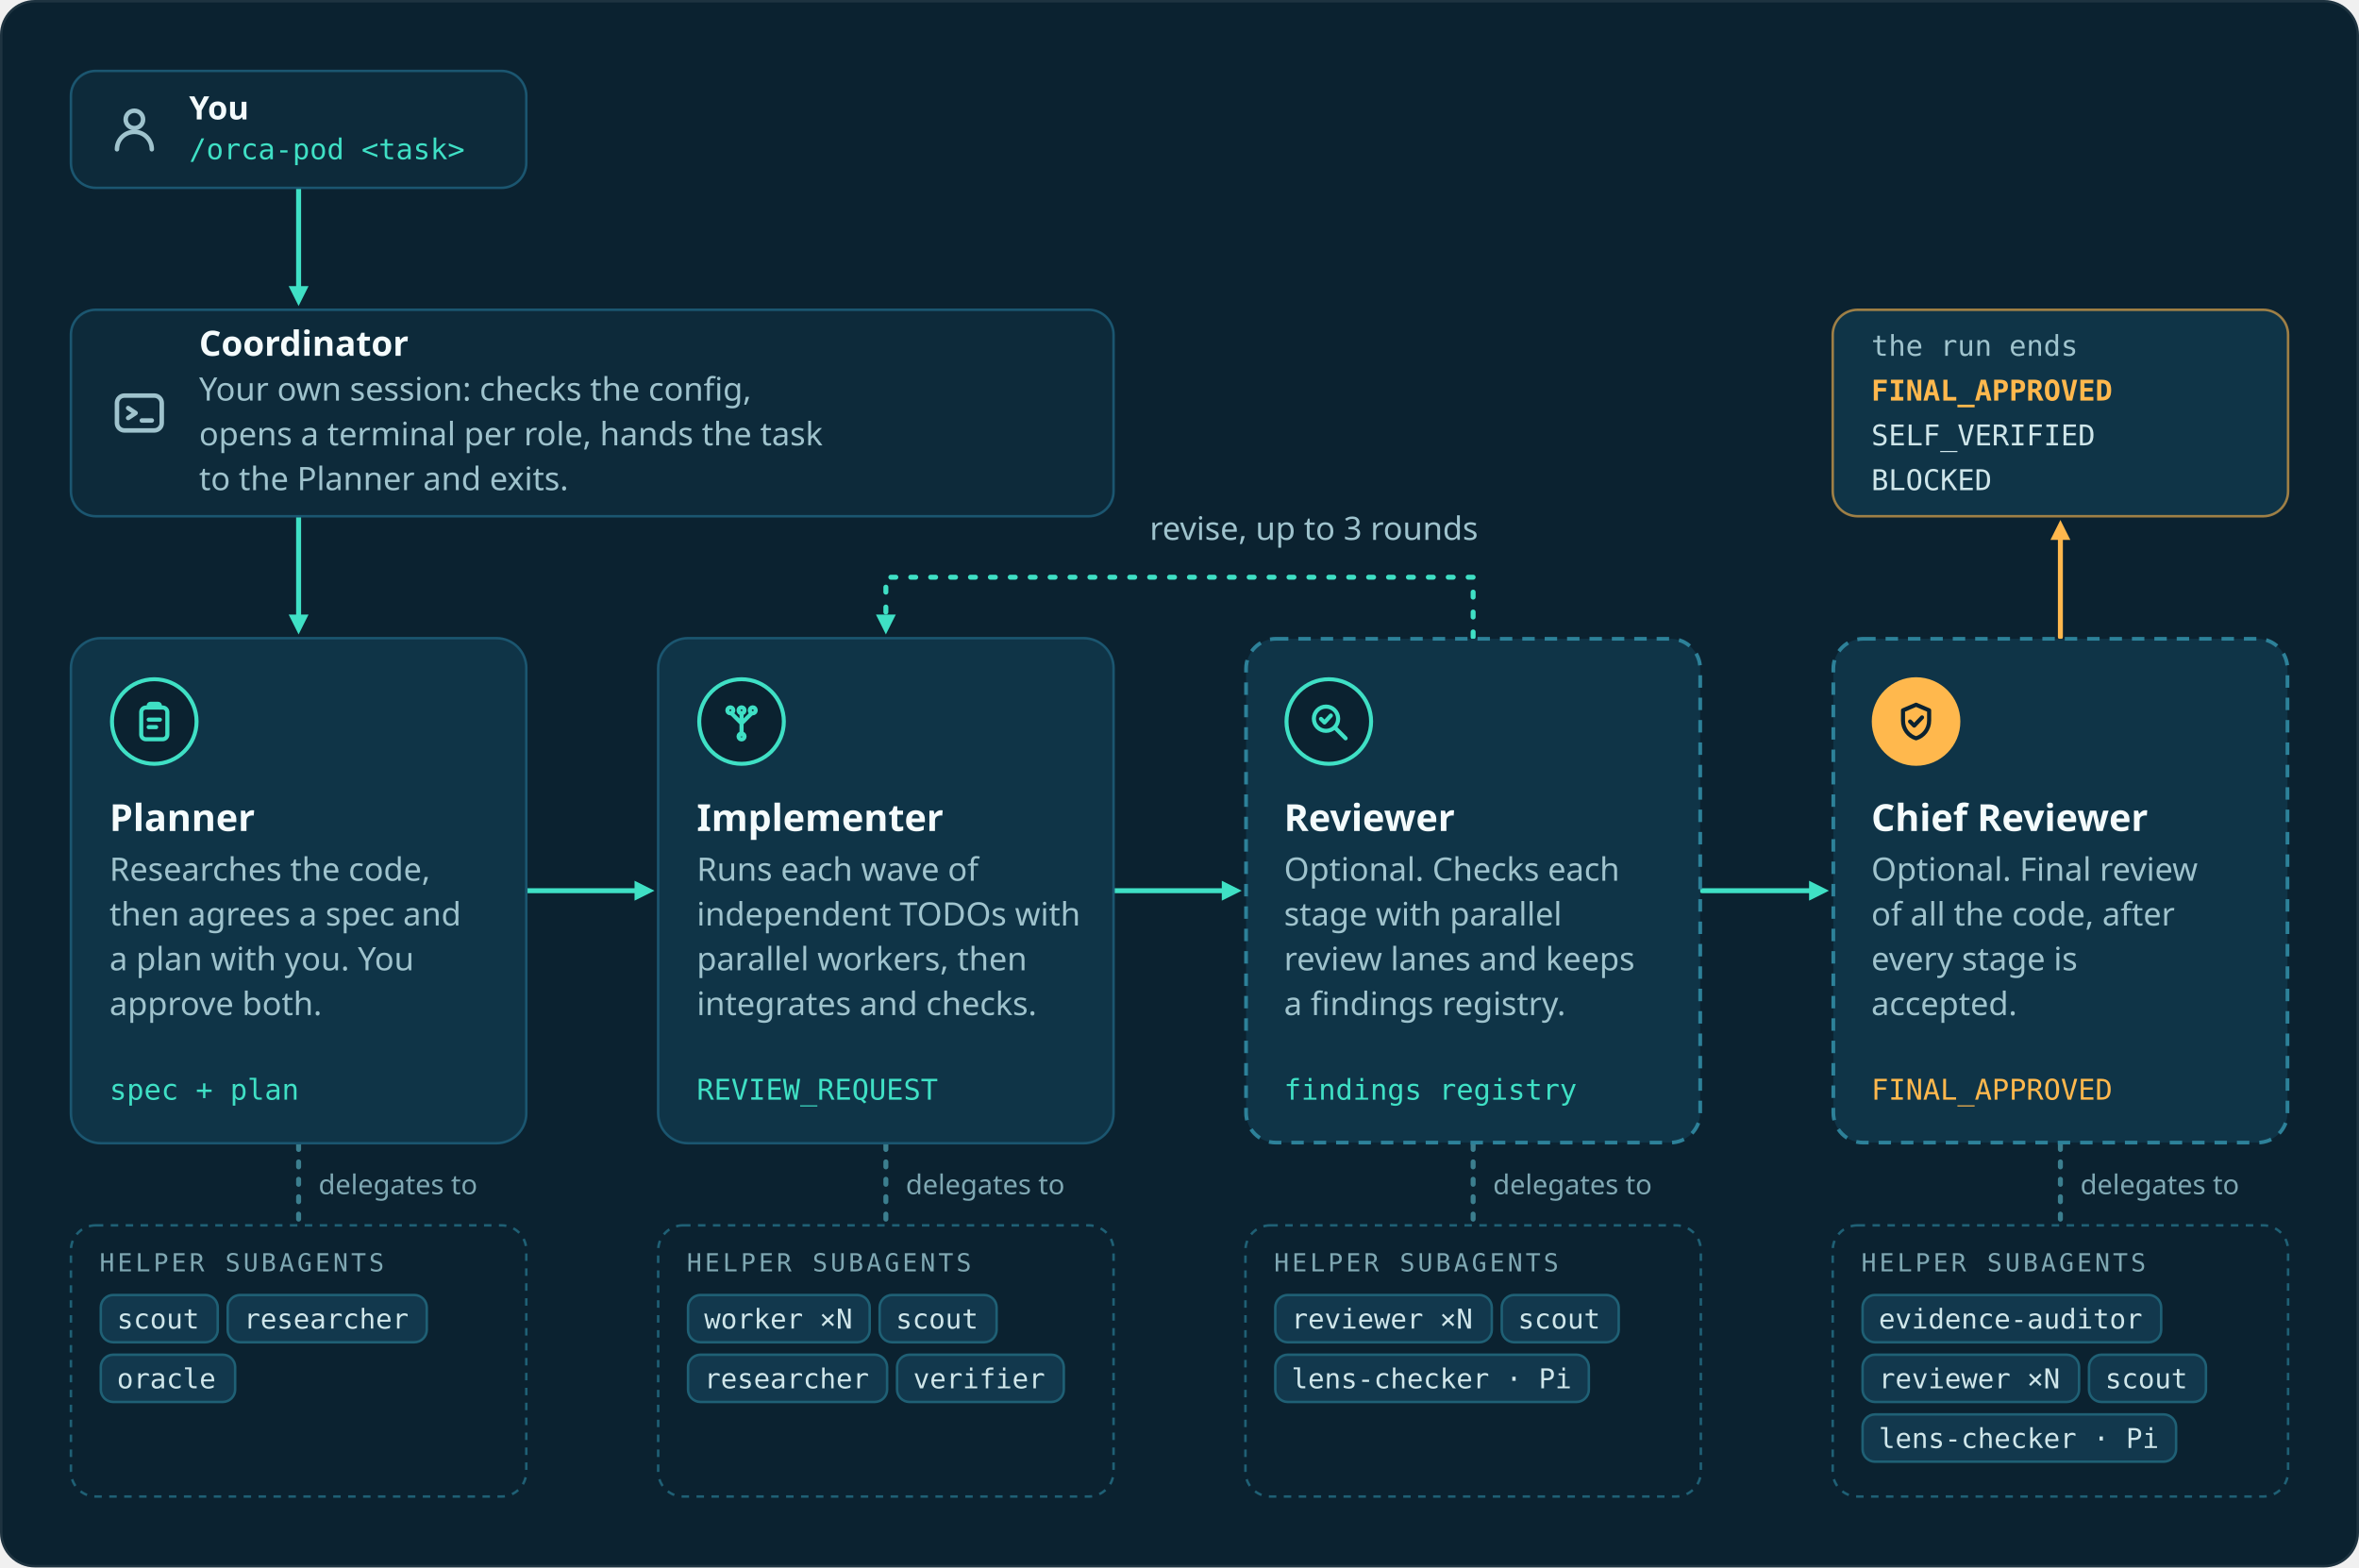
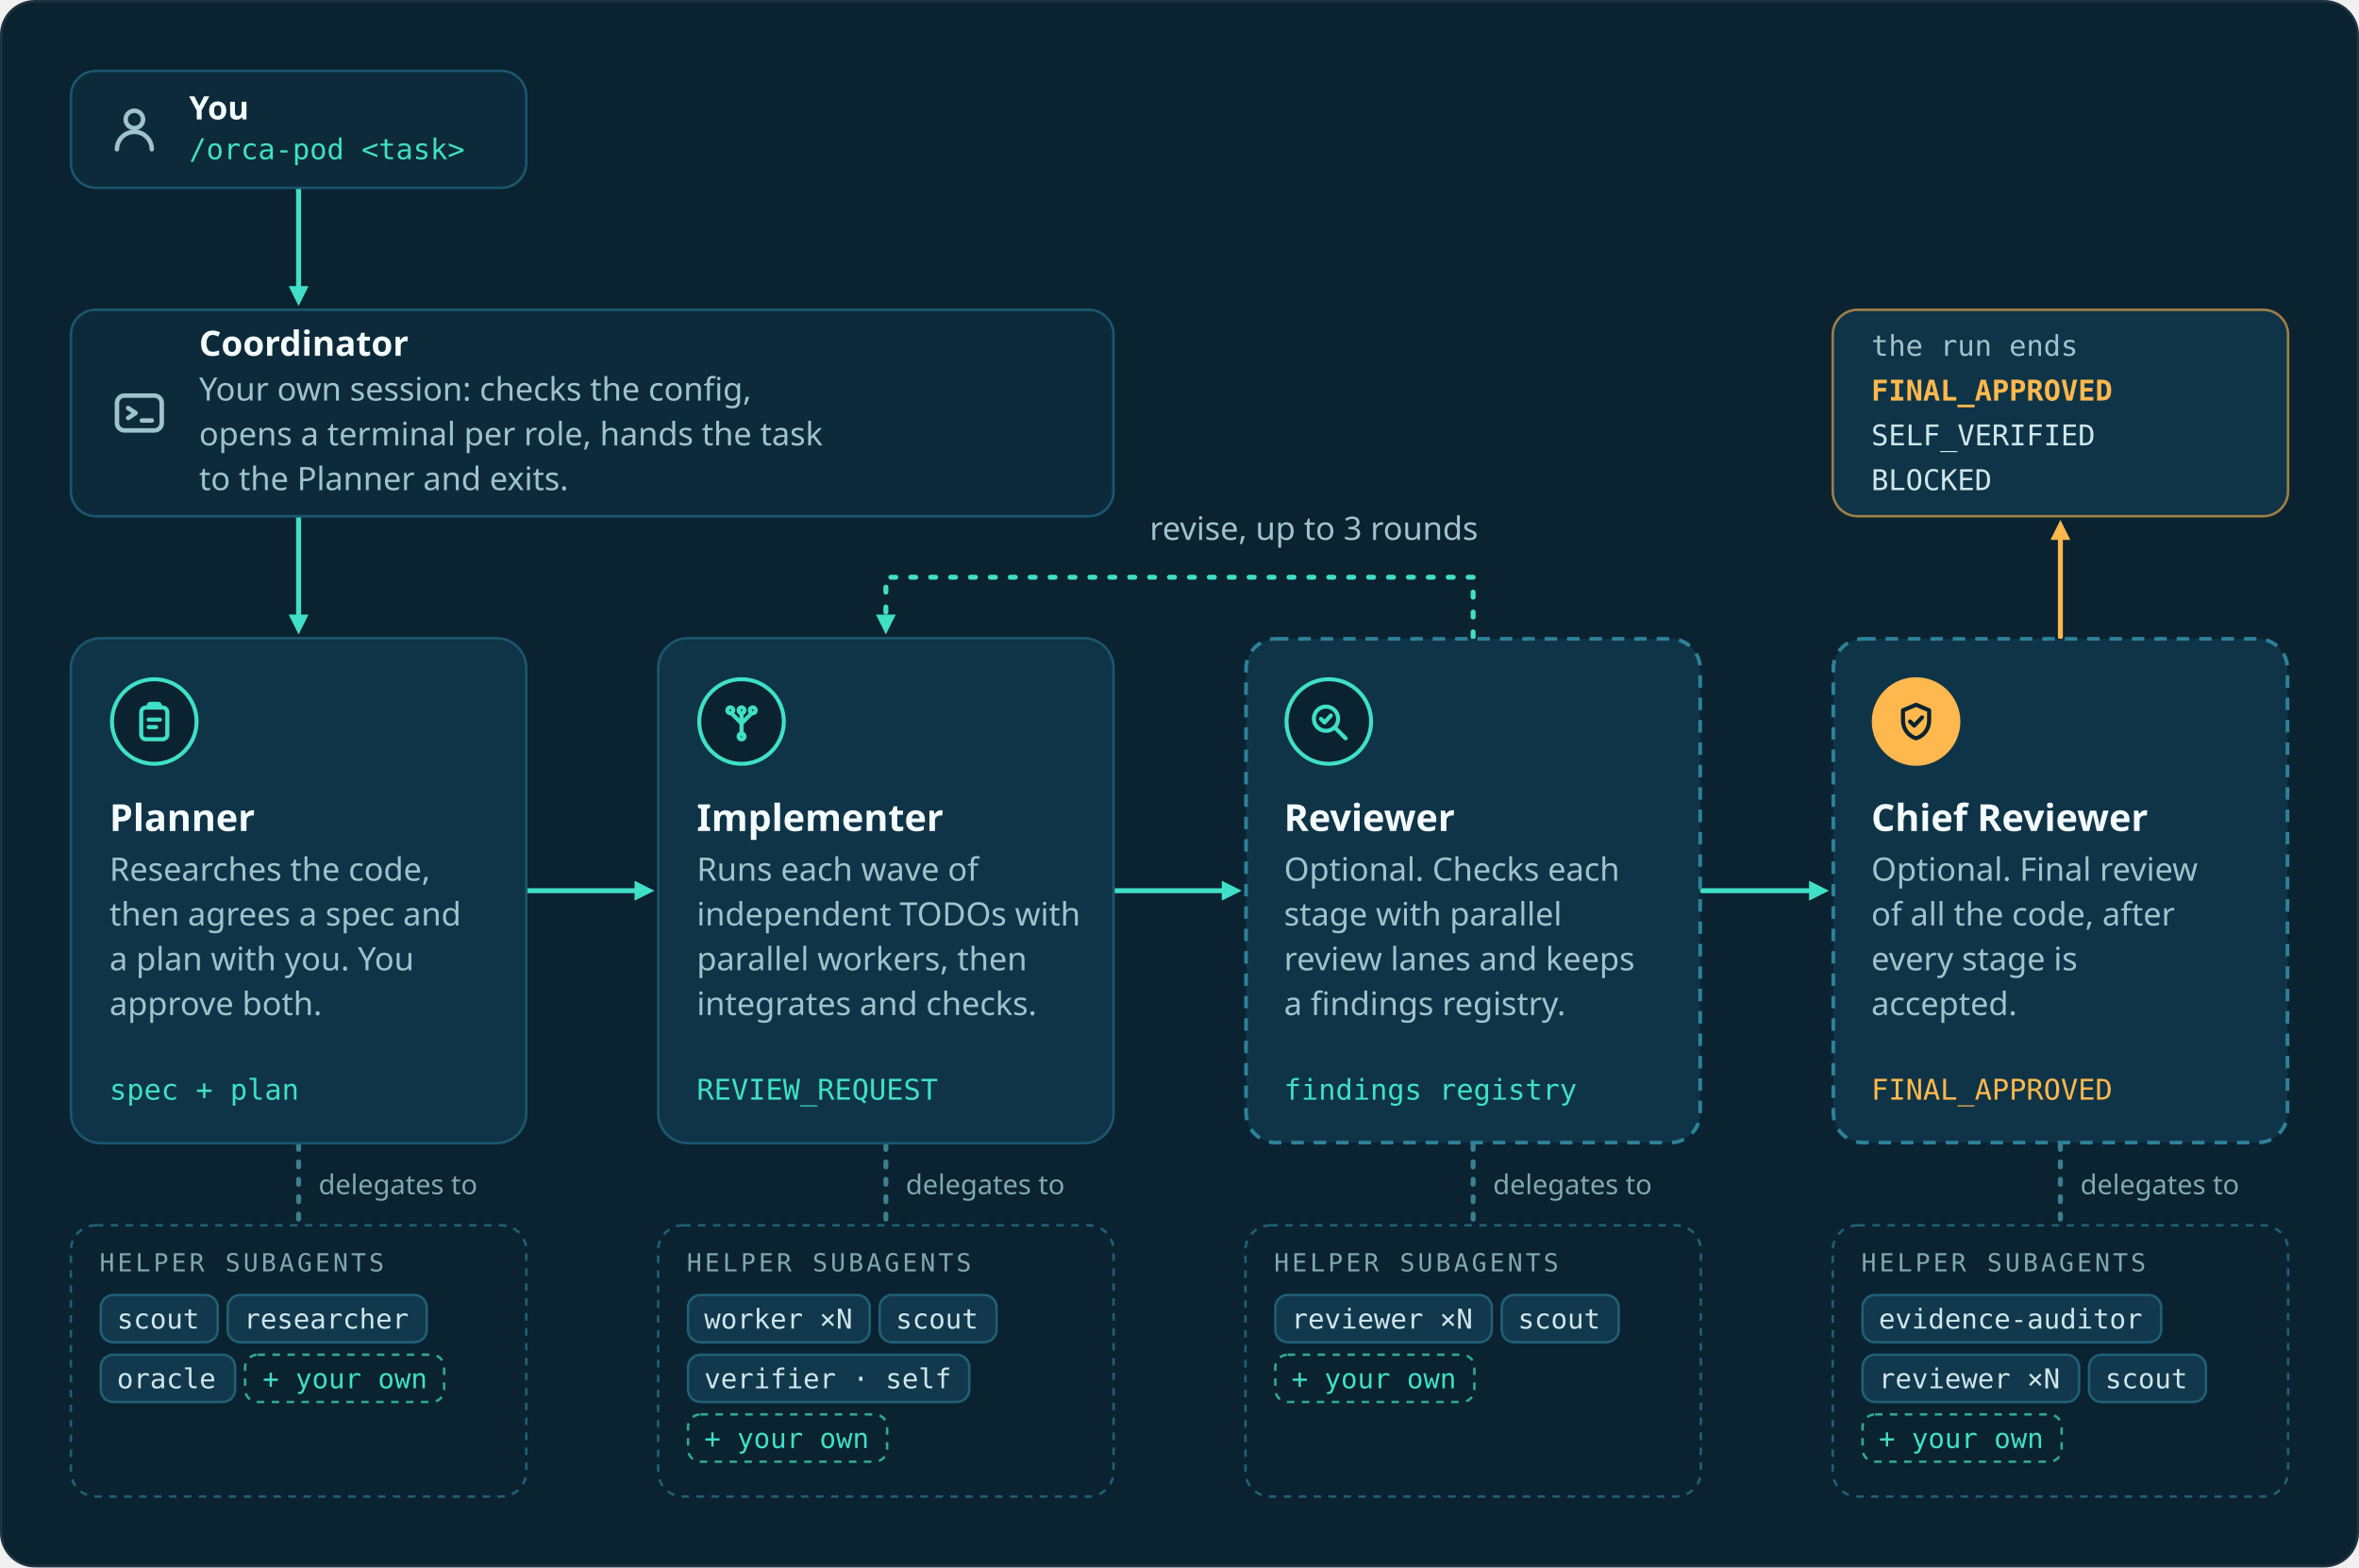
<svg xmlns="http://www.w3.org/2000/svg" width="948" height="630" viewBox="0 0 948 630" role="img" aria-labelledby="t d">
  <defs>
    <clipPath id="card">
      <rect width="948" height="630" rx="14" />
    </clipPath>
    <marker id="ah-aqua" orient="auto" markerWidth="5" markerHeight="5" refX="2" refY="2" overflow="visible">
      <path d="M0 0 L4 2 L0 4 Z" fill="#3FE0C5" />
    </marker>
    <marker id="ah-amber" orient="auto" markerWidth="5" markerHeight="5" refX="2" refY="2" overflow="visible">
      <path d="M0 0 L4 2 L0 4 Z" fill="#FFB84D" />
    </marker>
  </defs>
  <g clip-path="url(#card)">
    <rect width="948" height="630" fill="#0B2230" />
    <g fill="none" stroke-width="2" stroke-linecap="round" stroke-linejoin="round">
      <path d="M120 76 V119" stroke="#3FE0C5" marker-end="url(#ah-aqua)" />
      <path d="M120 208 V251" stroke="#3FE0C5" marker-end="url(#ah-aqua)" />
      <path d="M212 358 H259" stroke="#3FE0C5" marker-end="url(#ah-aqua)" />
      <path d="M448 358 H495" stroke="#3FE0C5" marker-end="url(#ah-aqua)" />
      <path d="M684 358 H731" stroke="#3FE0C5" marker-end="url(#ah-aqua)" />
      <path d="M592 256 V232 H356 V251" stroke="#3FE0C5" stroke-dasharray="2 6" marker-end="url(#ah-aqua)" />
      <path d="M828 256 V213" stroke="#FFB84D" marker-end="url(#ah-amber)" />
      <path d="M120 460 V492 M356 460 V492 M592 460 V492 M828 460 V492" stroke="#3C7F8F" stroke-dasharray="2 5" />
    </g>
    <rect x="28.5" y="28.5" width="183" height="47" rx="10" fill="#0D2A3A" stroke="#1B5670" />
    <g transform="translate(42 40)" fill="none" stroke="#9FC3CD" stroke-width="1.8" stroke-linecap="round" stroke-linejoin="round">
      <circle cx="12" cy="8" r="3.5" />
      <path d="M5 20a7 7 0 0 1 14 0" />
    </g>
    <text x="76" y="48" font-family="-apple-system, BlinkMacSystemFont, 'Segoe UI', 'Noto Sans', Helvetica, Arial, sans-serif" font-size="13" font-weight="600" fill="#F4FBFC">You</text>
    <text x="76" y="64" font-family="ui-monospace, SFMono-Regular, Menlo, Consolas, monospace" font-size="11.5" fill="#3FE0C5">/orca-pod &lt;task&gt;</text>
    <rect x="28.5" y="124.5" width="419" height="83" rx="10" fill="#0D2A3A" stroke="#1B5670" />
    <g transform="translate(44 154)" fill="none" stroke="#9FC3CD" stroke-width="1.8" stroke-linecap="round" stroke-linejoin="round">
      <rect x="3" y="5" width="18" height="14" rx="3" />
      <path d="m7.5 10 3 2-3 2M13 15h4" />
    </g>
    <g font-family="-apple-system, BlinkMacSystemFont, 'Segoe UI', 'Noto Sans', Helvetica, Arial, sans-serif" font-size="13" fill="#9FC3CD">
      <text x="80" y="143" font-size="14" font-weight="600" fill="#F4FBFC">Coordinator</text>
      <text x="80" y="161">Your own session: checks the config,</text>
      <text x="80" y="179">opens a terminal per role, hands the task</text>
      <text x="80" y="197">to the Planner and exits.</text>
    </g>
    <rect x="736.5" y="124.5" width="183" height="83" rx="10" fill="#0F3447" stroke="#FFB84D" stroke-opacity="0.6" />
    <g font-family="ui-monospace, SFMono-Regular, Menlo, Consolas, monospace" font-size="11.5" fill="#CFE6EA">
      <text x="752" y="143" fill="#9FC3CD">the run ends</text>
      <text x="752" y="161" font-weight="700" fill="#FFB84D">FINAL_APPROVED</text>
      <text x="752" y="179">SELF_VERIFIED</text>
      <text x="752" y="197">BLOCKED</text>
    </g>
    <rect x="28.5" y="256.5" width="183" height="203" rx="12" fill="#0F3447" stroke="#1B5670" />
    <rect x="264.5" y="256.5" width="183" height="203" rx="12" fill="#0F3447" stroke="#1B5670" />
    <rect x="500.75" y="256.75" width="182.5" height="202.5" rx="12" fill="#0F3447" stroke="#2D8199" stroke-width="1.5" stroke-dasharray="5 4" />
    <rect x="736.75" y="256.75" width="182.5" height="202.5" rx="12" fill="#0F3447" stroke="#2D8199" stroke-width="1.5" stroke-dasharray="5 4" />
    <circle cx="62" cy="290" r="17" fill="#0B2230" stroke="#3FE0C5" stroke-width="1.6" />
    <g transform="translate(53 281) scale(0.75)" fill="none" stroke="#3FE0C5" stroke-width="2.2" stroke-linecap="round" stroke-linejoin="round">
      <rect x="5" y="4.5" width="14" height="17" rx="2.5" />
      <path d="M9 4.5v-1a1 1 0 0 1 1-1h4a1 1 0 0 1 1 1v1M9 11h6M9 15h4" />
    </g>
    <circle cx="298" cy="290" r="17" fill="#0B2230" stroke="#3FE0C5" stroke-width="1.6" />
    <g transform="translate(289 281) scale(0.75)" fill="none" stroke="#3FE0C5" stroke-width="2.2" stroke-linecap="round" stroke-linejoin="round">
      <path d="M12 19v-6M12 13 6.5 7.5M12 13V7.5M12 13l5.5-5.5" />
      <circle cx="6" cy="6" r="1.6" />
      <circle cx="12" cy="6" r="1.6" />
      <circle cx="18" cy="6" r="1.6" />
      <circle cx="12" cy="20" r="1.6" />
    </g>
    <circle cx="534" cy="290" r="17" fill="#0B2230" stroke="#3FE0C5" stroke-width="1.6" />
    <g transform="translate(525 281) scale(0.75)" fill="none" stroke="#3FE0C5" stroke-width="2.2" stroke-linecap="round" stroke-linejoin="round">
      <circle cx="10.5" cy="10.5" r="6.5" />
      <path d="M15.5 15.5 21 21M7.8 10.6l1.9 1.9 3.4-3.7" />
    </g>
    <circle cx="770" cy="290" r="17.8" fill="#FFB84D" />
    <g transform="translate(761 281) scale(0.75)" fill="none" stroke="#0B2230" stroke-width="2.2" stroke-linecap="round" stroke-linejoin="round">
      <path d="M12 3 5 6v5.5c0 4.6 3 8.3 7 9.5 4-1.2 7-4.9 7-9.5V6z" />
      <path d="m8.8 12 2.2 2.2 4.2-4.4" />
    </g>
    <g font-family="-apple-system, BlinkMacSystemFont, 'Segoe UI', 'Noto Sans', Helvetica, Arial, sans-serif" font-size="15" font-weight="600" fill="#F4FBFC">
      <text x="44" y="334">Planner</text>
      <text x="280" y="334">Implementer</text>
      <text x="516" y="334">Reviewer</text>
      <text x="752" y="334">Chief Reviewer</text>
    </g>
    <g font-family="-apple-system, BlinkMacSystemFont, 'Segoe UI', 'Noto Sans', Helvetica, Arial, sans-serif" font-size="13" fill="#9FC3CD">
      <text x="44" y="354">Researches the code,</text>
      <text x="44" y="372">then agrees a spec and</text>
      <text x="44" y="390">a plan with you. You</text>
      <text x="44" y="408">approve both.</text>
      <text x="280" y="354">Runs each wave of</text>
      <text x="280" y="372">independent TODOs with</text>
      <text x="280" y="390">parallel workers, then</text>
      <text x="280" y="408">integrates and checks.</text>
      <text x="516" y="354">Optional. Checks each</text>
      <text x="516" y="372">stage with parallel</text>
      <text x="516" y="390">review lanes and keeps</text>
      <text x="516" y="408">a findings registry.</text>
      <text x="752" y="354">Optional. Final review</text>
      <text x="752" y="372">of all the code, after</text>
      <text x="752" y="390">every stage is</text>
      <text x="752" y="408">accepted.</text>
    </g>
    <g font-family="ui-monospace, SFMono-Regular, Menlo, Consolas, monospace" font-size="11.5" fill="#3FE0C5">
      <text x="44" y="442">spec + plan</text>
      <text x="280" y="442">REVIEW_REQUEST</text>
      <text x="516" y="442">findings registry</text>
      <text x="752" y="442" fill="#FFB84D">FINAL_APPROVED</text>
    </g>
    <g fill="none" stroke="#1F6075" stroke-dasharray="3 3">
      <rect x="28.5" y="492.5" width="183" height="109" rx="10" />
      <rect x="264.5" y="492.5" width="183" height="109" rx="10" />
      <rect x="500.5" y="492.5" width="183" height="109" rx="10" />
      <rect x="736.5" y="492.5" width="183" height="109" rx="10" />
    </g>
    <g font-family="-apple-system, BlinkMacSystemFont, 'Segoe UI', 'Noto Sans', Helvetica, Arial, sans-serif" font-size="11" fill="#7FA8B3">
      <text x="128" y="480">delegates to</text>
      <text x="364" y="480">delegates to</text>
      <text x="600" y="480">delegates to</text>
      <text x="836" y="480">delegates to</text>
    </g>
    <g font-family="ui-monospace, SFMono-Regular, Menlo, Consolas, monospace" font-size="10" letter-spacing="1.2" fill="#7FA8B3">
      <text x="40" y="511">HELPER SUBAGENTS</text>
      <text x="276" y="511">HELPER SUBAGENTS</text>
      <text x="512" y="511">HELPER SUBAGENTS</text>
      <text x="748" y="511">HELPER SUBAGENTS</text>
    </g>
    <g fill="#12384D" stroke="#1F6075">
      <rect x="40.5" y="520.5" width="47" height="19" rx="5" />
      <rect x="91.5" y="520.5" width="80" height="19" rx="5" />
      <rect x="40.5" y="544.5" width="54" height="19" rx="5" />
      <rect x="276.5" y="520.5" width="73" height="19" rx="5" />
      <rect x="353.5" y="520.5" width="47" height="19" rx="5" />
-       <rect x="276.5" y="544.5" width="80" height="19" rx="5" />
-       <rect x="360.5" y="544.5" width="67" height="19" rx="5" />
+       <rect x="276.5" y="544.5" width="113" height="19" rx="5" />
      <rect x="512.5" y="520.5" width="87" height="19" rx="5" />
      <rect x="603.5" y="520.5" width="47" height="19" rx="5" />
-       <rect x="512.5" y="544.5" width="126" height="19" rx="5" />
      <rect x="748.5" y="520.5" width="120" height="19" rx="5" />
      <rect x="748.5" y="544.5" width="87" height="19" rx="5" />
      <rect x="839.5" y="544.5" width="47" height="19" rx="5" />
-       <rect x="748.5" y="568.5" width="126" height="19" rx="5" />
+     </g>
+     <g fill="none" stroke="#3FE0C5" stroke-opacity="0.7" stroke-dasharray="3 3">
+       <rect x="98.5" y="544.5" width="80" height="19" rx="5" />
+       <rect x="276.5" y="568.5" width="80" height="19" rx="5" />
+       <rect x="512.5" y="544.5" width="80" height="19" rx="5" />
+       <rect x="748.5" y="568.5" width="80" height="19" rx="5" />
    </g>
    <g font-family="ui-monospace, SFMono-Regular, Menlo, Consolas, monospace" font-size="11" fill="#CFE6EA">
      <text x="47" y="534">scout</text>
      <text x="98" y="534">researcher</text>
      <text x="47" y="558">oracle</text>
      <text x="283" y="534">worker ×N</text>
      <text x="360" y="534">scout</text>
-       <text x="283" y="558">researcher</text>
-       <text x="367" y="558">verifier</text>
+       <text x="283" y="558">verifier · self</text>
      <text x="519" y="534">reviewer ×N</text>
      <text x="610" y="534">scout</text>
-       <text x="519" y="558">lens-checker · Pi</text>
      <text x="755" y="534">evidence-auditor</text>
      <text x="755" y="558">reviewer ×N</text>
      <text x="846" y="558">scout</text>
-       <text x="755" y="582">lens-checker · Pi</text>
+     </g>
+     <g font-family="ui-monospace, SFMono-Regular, Menlo, Consolas, monospace" font-size="11" fill="#3FE0C5">
+       <text x="105.5" y="558">+ your own</text>
+       <text x="283" y="582">+ your own</text>
+       <text x="519" y="558">+ your own</text>
+       <text x="755" y="582">+ your own</text>
    </g>
    <text x="462" y="217" font-family="-apple-system, BlinkMacSystemFont, 'Segoe UI', 'Noto Sans', Helvetica, Arial, sans-serif" font-size="13" fill="#9FC3CD">revise, up to 3 rounds</text>
  </g>
  <rect x="0.5" y="0.5" width="947" height="629" rx="13.5" fill="none" stroke="#FFFFFF" stroke-opacity="0.08" />
</svg>
